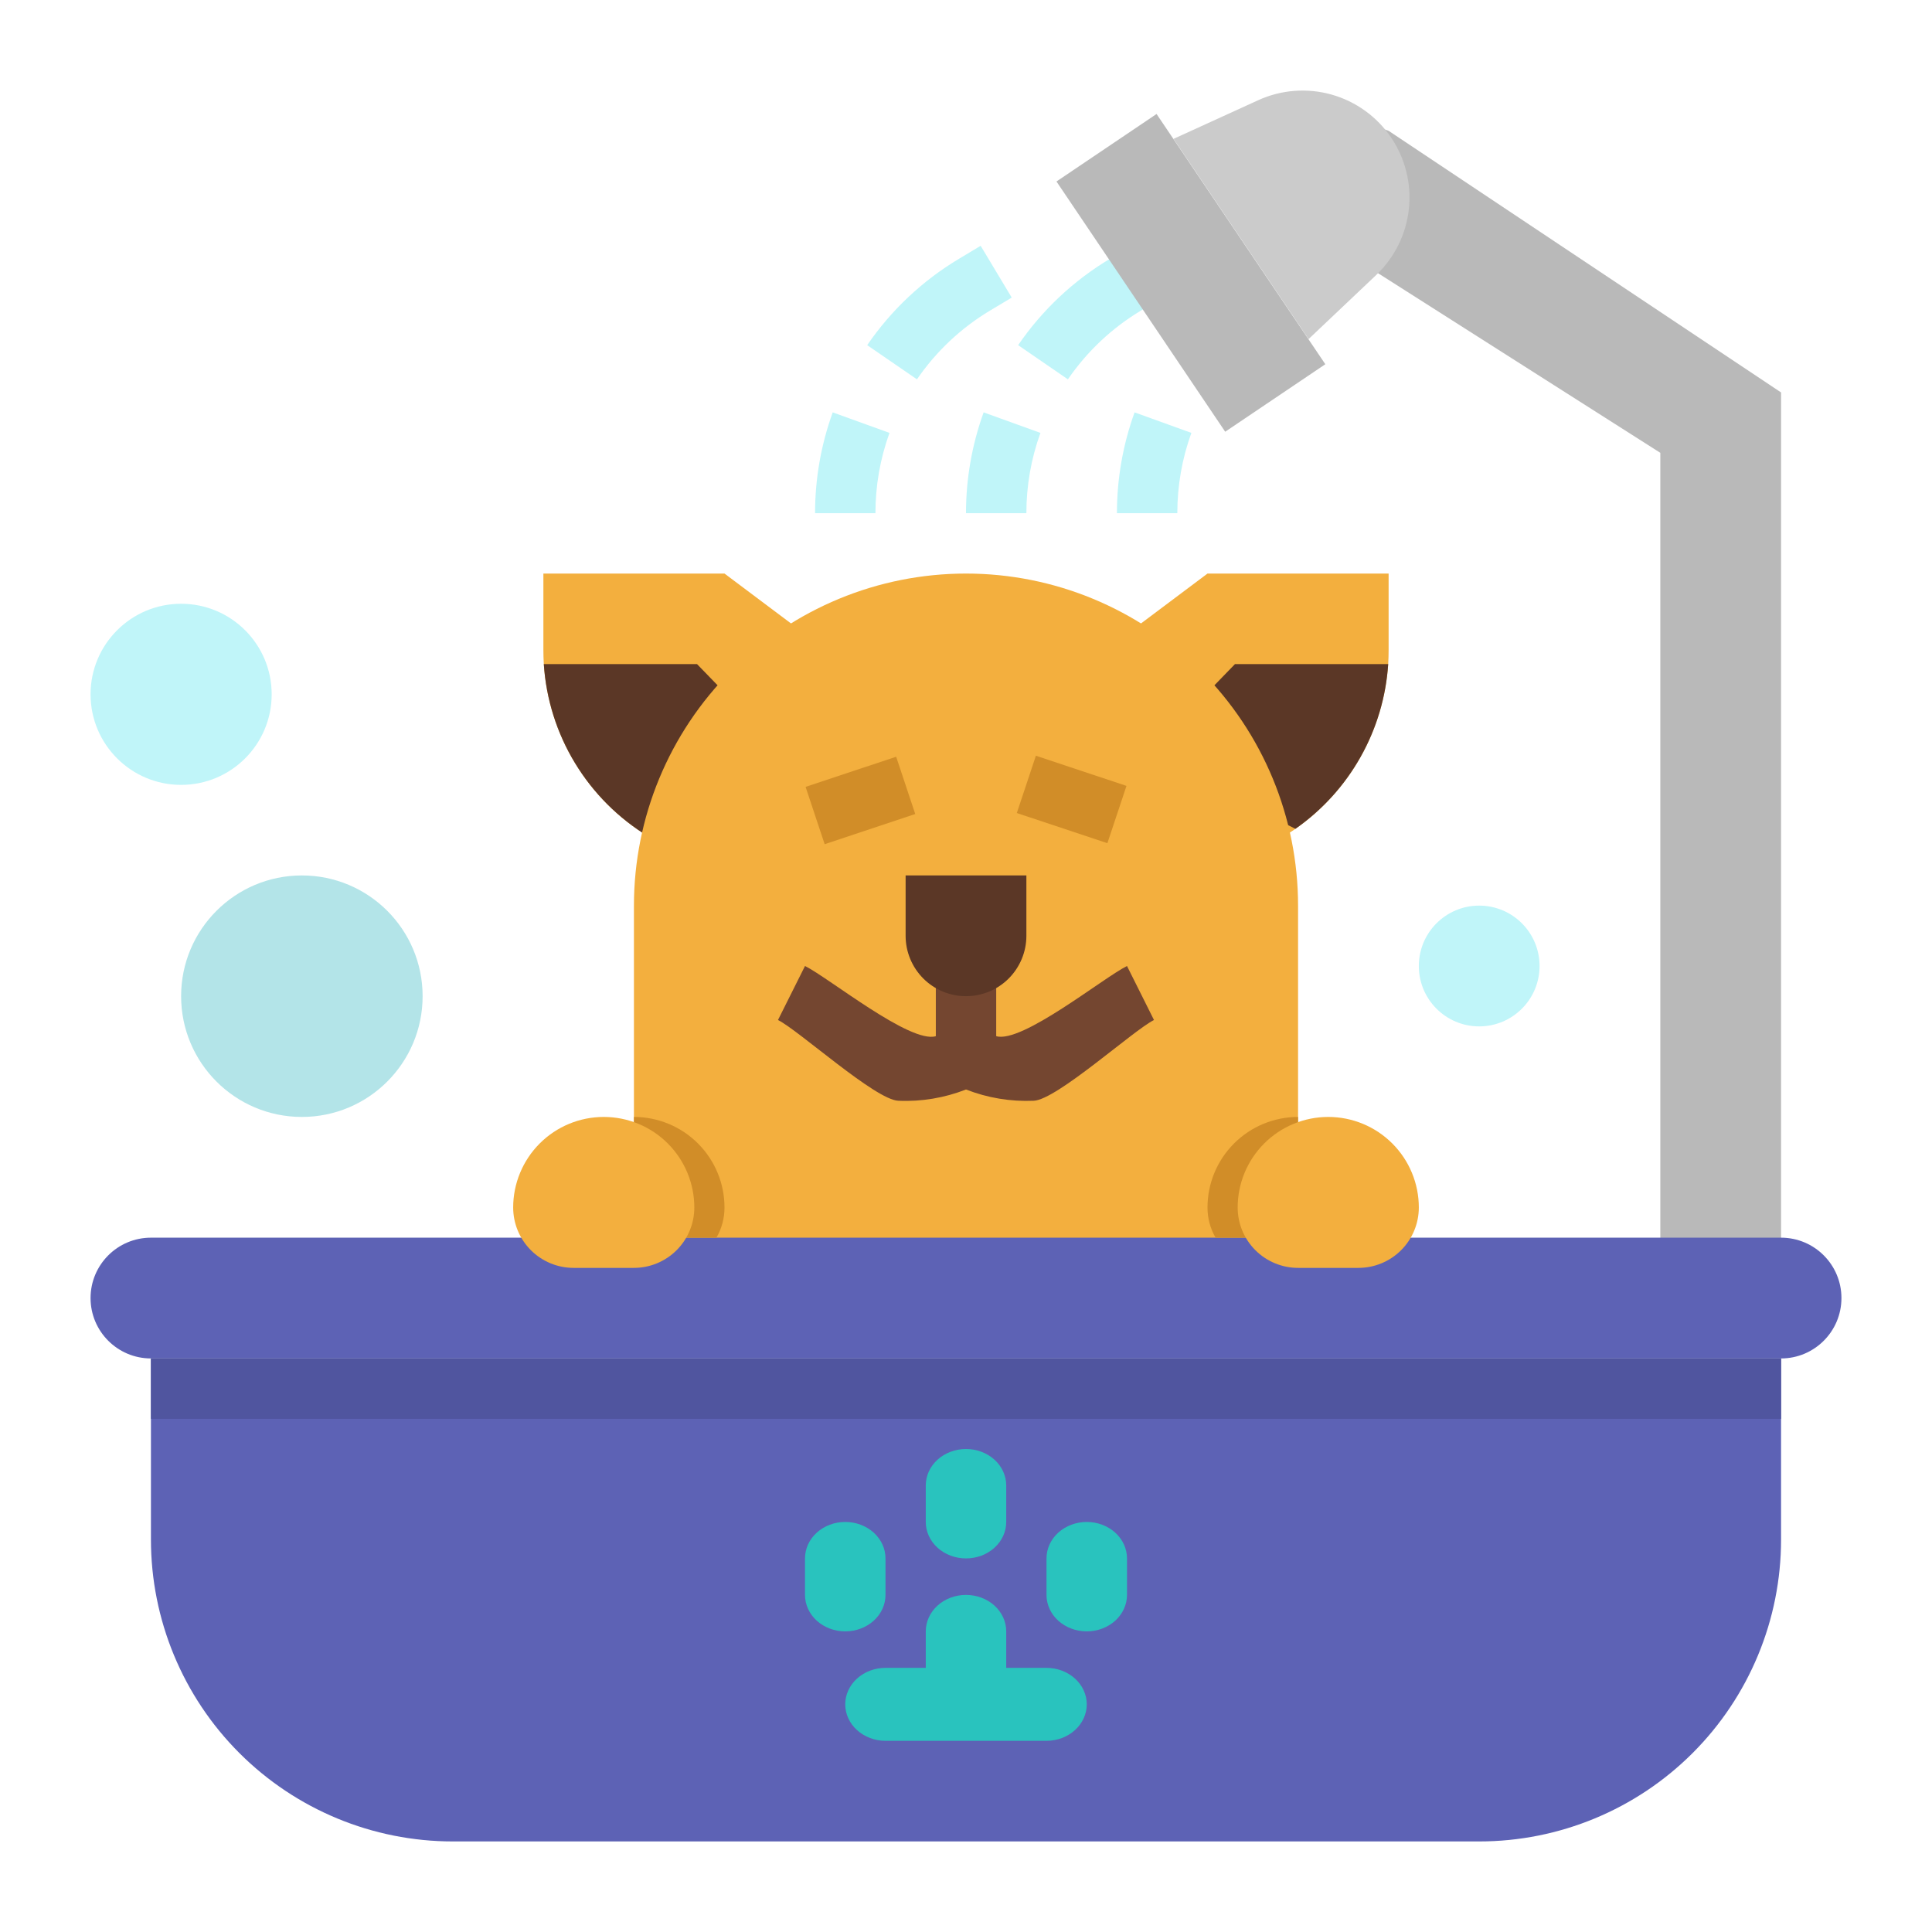
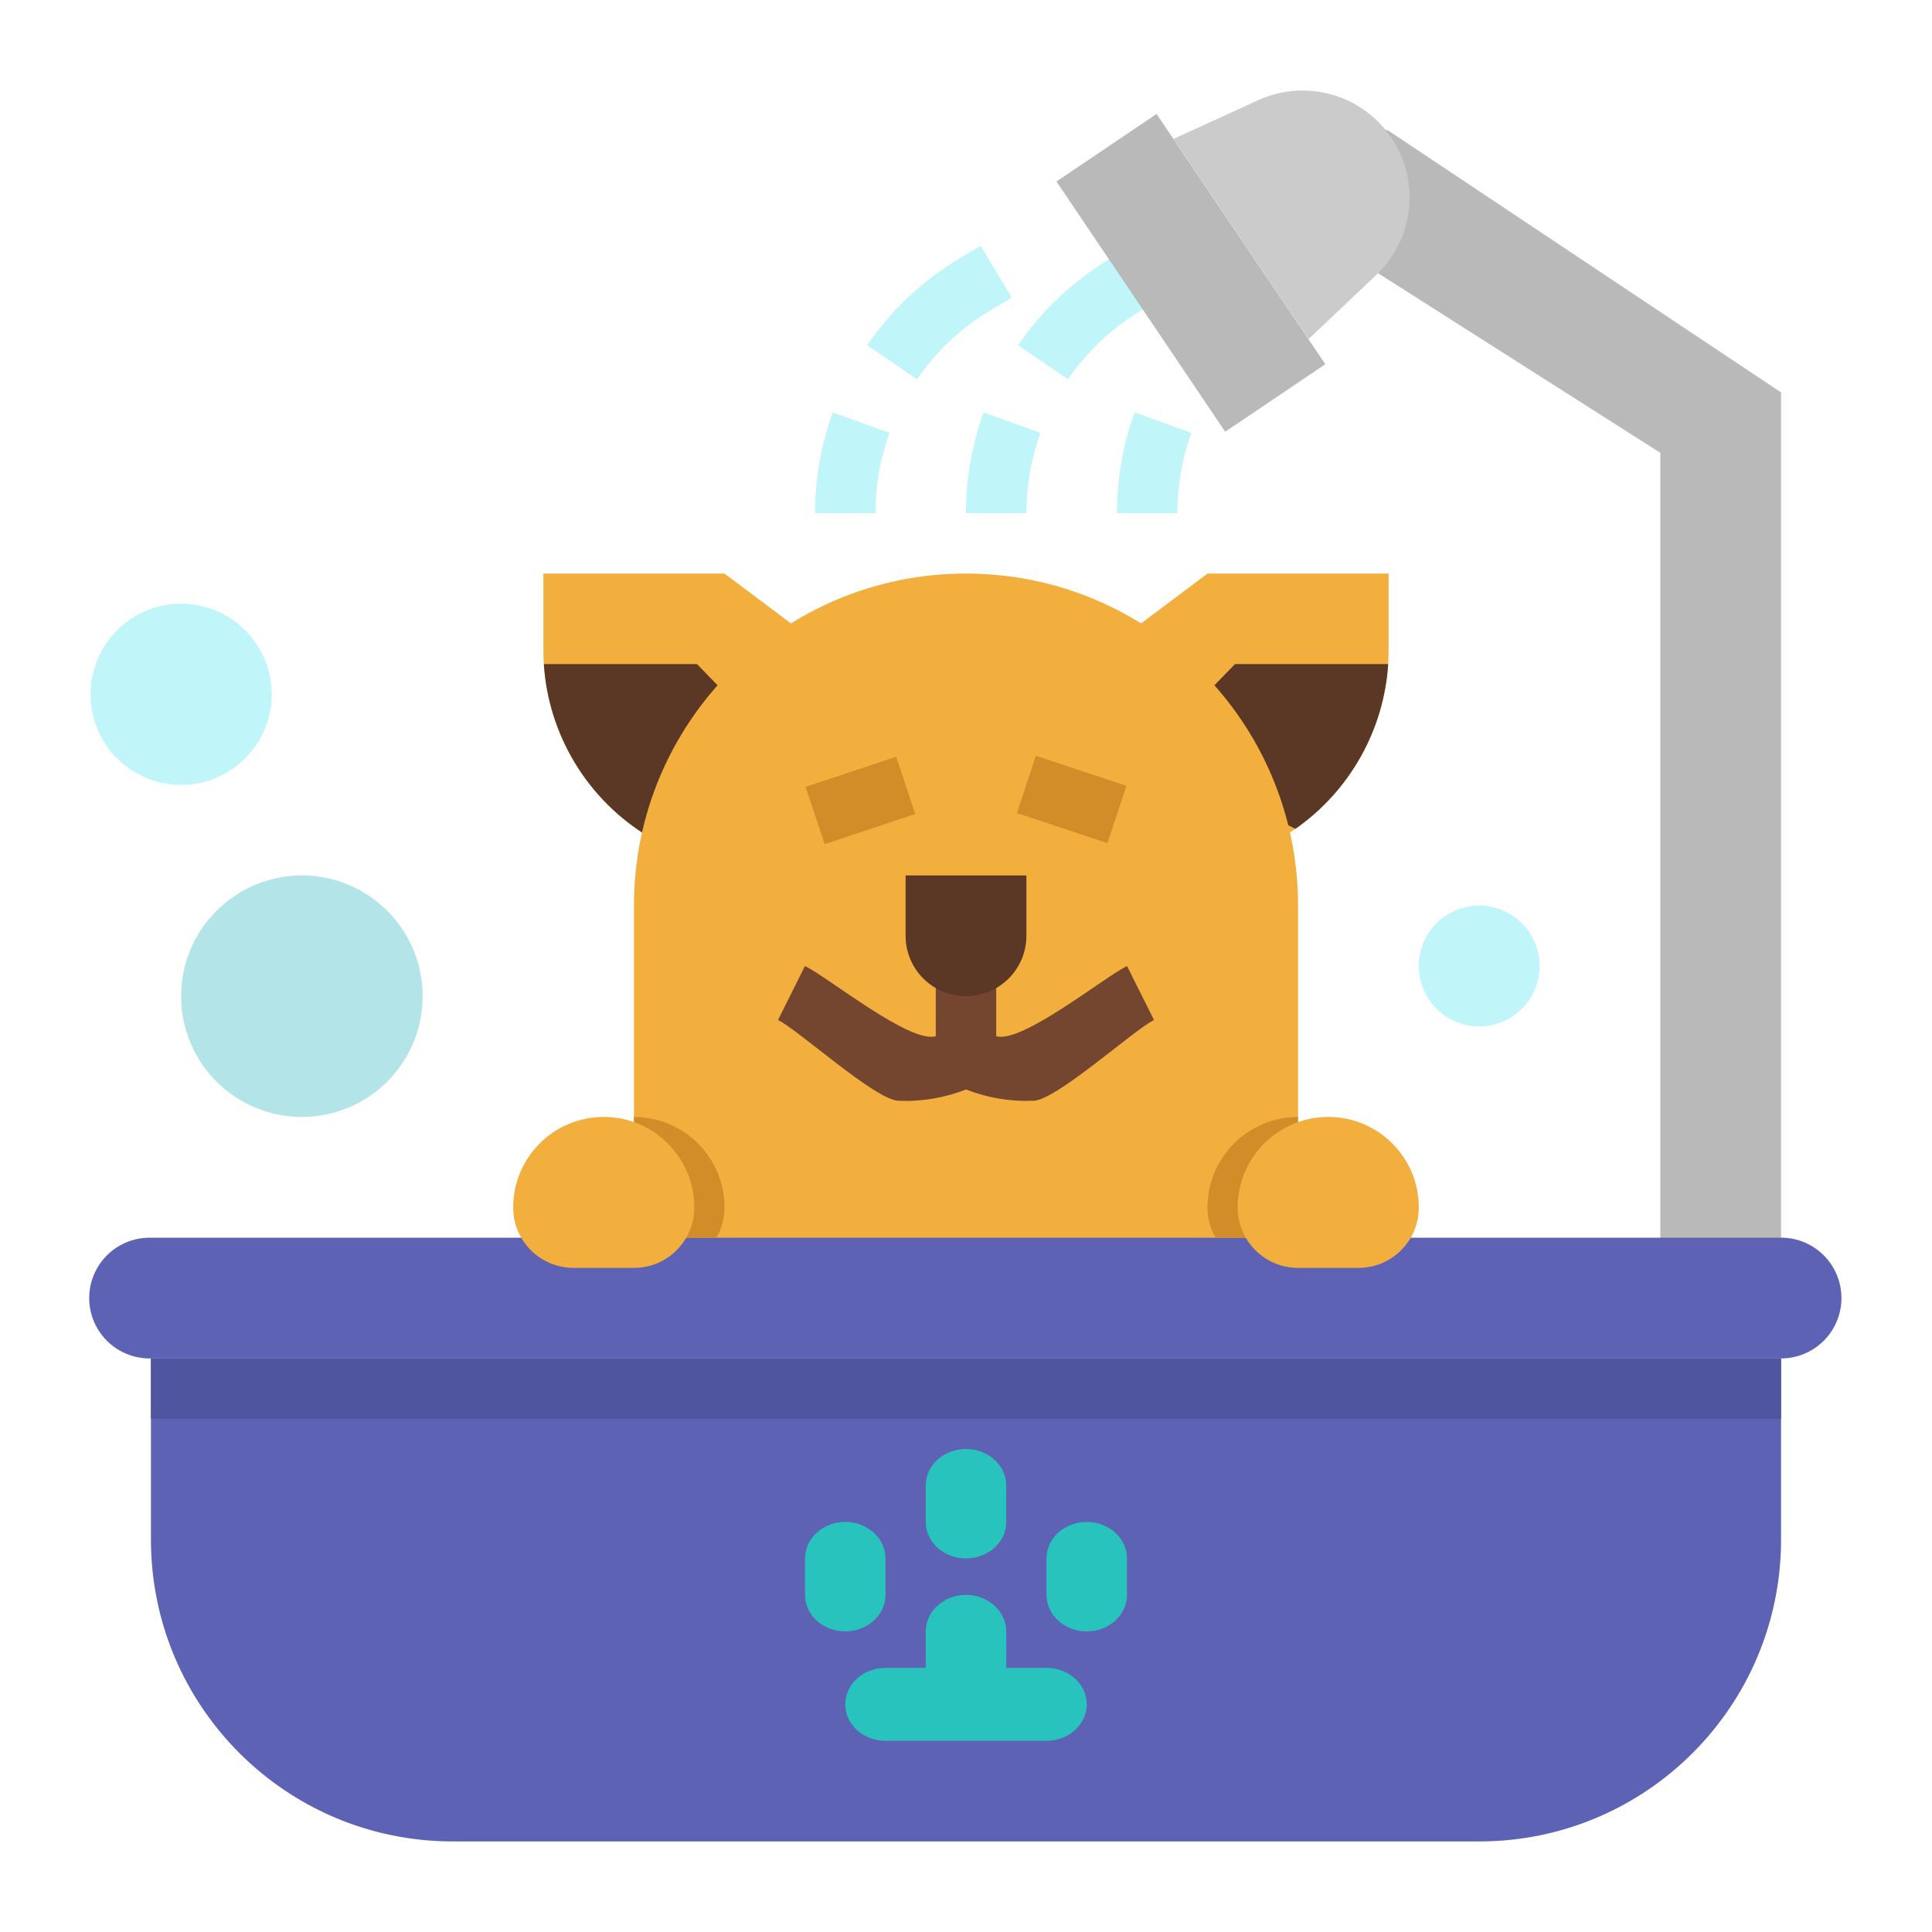
- <svg xmlns="http://www.w3.org/2000/svg" width="63" height="63" viewBox="0 0 63 63" fill="none">
-   <path d="M27.562 21.656L21.656 27.562C21.48 27.475 21.31 27.38 21.144 27.278C20.166 26.684 19.345 25.863 18.751 24.884C18.157 23.906 17.808 22.799 17.733 21.656C17.724 21.502 17.719 21.347 17.719 21.191V18.703H23.625L27.562 21.656Z" fill="#F3AF3E" />
-   <path d="M25.594 24.609L23.133 26.086L21.144 27.278C20.166 26.684 19.345 25.863 18.751 24.884C18.157 23.906 17.808 22.799 17.733 21.656H22.73L25.109 24.11L25.594 24.609Z" fill="#5B3726" />
-   <path d="M45.281 18.703V21.191C45.281 21.347 45.276 21.502 45.267 21.656C45.185 22.897 44.78 24.096 44.092 25.132C43.403 26.168 42.456 27.006 41.344 27.562L35.438 21.656L39.375 18.703H45.281Z" fill="#F3AF3E" />
-   <path d="M45.267 21.656C45.197 22.721 44.889 23.756 44.365 24.686C43.842 25.616 43.116 26.416 42.242 27.027L39.375 25.594L37.406 24.609L37.891 24.11L40.27 21.656H45.267Z" fill="#5B3726" />
-   <path d="M42.328 29.531V42.328H20.672V29.531C20.672 26.66 21.813 23.905 23.843 21.875C25.874 19.844 28.628 18.703 31.5 18.703C34.372 18.703 37.126 19.844 39.157 21.875C41.187 23.905 42.328 26.66 42.328 29.531V29.531Z" fill="#F3AF3E" />
-   <path d="M44.297 3.938L43.312 7.875L54.141 14.766V41.344H58.078V12.797L45.281 4.266L44.297 3.938Z" fill="#B9B9B9" />
-   <path d="M58.078 44.297V50.203C58.078 52.814 57.041 55.318 55.195 57.164C53.349 59.01 50.845 60.047 48.234 60.047H14.766C12.155 60.047 9.651 59.01 7.805 57.164C5.959 55.318 4.922 52.814 4.922 50.203V44.297H58.078Z" fill="#5D62B5" />
-   <path d="M58.078 40.359H4.922C3.835 40.359 2.953 41.241 2.953 42.328C2.953 43.415 3.835 44.297 4.922 44.297H58.078C59.165 44.297 60.047 43.415 60.047 42.328C60.047 41.241 59.165 40.359 58.078 40.359Z" fill="#5D62B5" />
-   <path d="M42.671 11.057L38.268 4.528L41.028 3.268C41.779 2.925 42.627 2.86 43.421 3.084C44.215 3.308 44.904 3.806 45.366 4.49C45.827 5.174 46.031 6 45.941 6.82C45.851 7.641 45.473 8.402 44.874 8.97L42.671 11.057Z" fill="#CBCBCB" />
-   <path d="M26.269 25.659L29.223 24.676L29.845 26.544L26.891 27.528L26.269 25.659Z" fill="#D18D28" />
-   <path d="M33.157 26.512L33.779 24.643L36.733 25.627L36.111 27.495L33.157 26.512Z" fill="#D18D28" />
-   <path d="M37.63 33.261L36.75 31.5C35.97 31.887 33.319 34.037 32.485 33.788V31.5H30.516V33.789C29.681 34.038 27.03 31.887 26.25 31.5L25.369 33.261C26.045 33.597 28.537 35.861 29.291 35.894C30.045 35.928 30.798 35.802 31.5 35.527C32.203 35.802 32.956 35.927 33.71 35.894C34.464 35.861 36.955 33.597 37.63 33.261Z" fill="#744630" />
-   <path d="M23.625 39.375C23.626 39.721 23.535 40.06 23.362 40.359H20.672V36.422C21.455 36.422 22.206 36.733 22.76 37.287C23.314 37.841 23.625 38.592 23.625 39.375Z" fill="#D18D28" />
-   <path d="M42.328 36.422V40.359H39.638C39.465 40.06 39.374 39.721 39.375 39.375C39.375 38.592 39.686 37.841 40.24 37.287C40.794 36.733 41.545 36.422 42.328 36.422Z" fill="#D18D28" />
-   <path d="M28.547 16.735H26.578C26.578 15.614 26.772 14.501 27.154 13.447L29.005 14.116C28.701 14.956 28.546 15.842 28.547 16.735V16.735Z" fill="#C0F5F9" />
-   <path d="M29.901 12.37L28.278 11.255C29.062 10.11 30.085 9.148 31.276 8.436L31.978 8.015L32.991 9.704L32.289 10.124C31.34 10.692 30.526 11.458 29.901 12.37V12.37Z" fill="#C0F5F9" />
-   <path d="M33.469 16.735H31.5C31.499 15.614 31.694 14.501 32.075 13.447L33.927 14.116C33.623 14.956 33.468 15.842 33.469 16.735V16.735Z" fill="#C0F5F9" />
-   <path d="M34.823 12.37L33.2 11.255C33.984 10.11 35.007 9.148 36.198 8.436L36.9 8.015L37.913 9.704L37.211 10.124C36.262 10.692 35.448 11.458 34.823 12.37V12.37Z" fill="#C0F5F9" />
-   <path d="M38.391 16.735H36.422C36.421 15.614 36.616 14.501 36.997 13.447L38.849 14.116C38.545 14.956 38.39 15.842 38.391 16.735V16.735Z" fill="#C0F5F9" />
-   <path d="M9.844 36.422C12.018 36.422 13.781 34.659 13.781 32.484C13.781 30.31 12.018 28.547 9.844 28.547C7.669 28.547 5.906 30.31 5.906 32.484C5.906 34.659 7.669 36.422 9.844 36.422Z" fill="#B3E4E8" />
-   <path d="M5.906 25.594C7.537 25.594 8.859 24.272 8.859 22.641C8.859 21.01 7.537 19.688 5.906 19.688C4.275 19.688 2.953 21.01 2.953 22.641C2.953 24.272 4.275 25.594 5.906 25.594Z" fill="#C0F5F9" />
-   <path d="M48.234 33.469C49.322 33.469 50.203 32.587 50.203 31.5C50.203 30.413 49.322 29.531 48.234 29.531C47.147 29.531 46.266 30.413 46.266 31.5C46.266 32.587 47.147 33.469 48.234 33.469Z" fill="#C0F5F9" />
-   <path d="M31.5 50.818C31.848 50.818 32.182 50.693 32.428 50.47C32.674 50.247 32.812 49.944 32.812 49.629V48.44C32.812 48.124 32.674 47.821 32.428 47.598C32.182 47.375 31.848 47.25 31.5 47.25C31.152 47.25 30.818 47.375 30.572 47.598C30.326 47.821 30.188 48.124 30.188 48.44V49.629C30.188 49.944 30.326 50.247 30.572 50.47C30.818 50.693 31.152 50.818 31.5 50.818Z" fill="#29C3BE" />
-   <path d="M28.875 52.008V50.818C28.875 50.503 28.737 50.2 28.491 49.977C28.244 49.754 27.911 49.629 27.562 49.629C27.214 49.629 26.881 49.754 26.634 49.977C26.388 50.2 26.25 50.503 26.25 50.818V52.008C26.25 52.323 26.388 52.626 26.634 52.849C26.881 53.072 27.214 53.197 27.562 53.197C27.911 53.197 28.244 53.072 28.491 52.849C28.737 52.626 28.875 52.323 28.875 52.008Z" fill="#29C3BE" />
-   <path d="M35.438 49.629C35.089 49.629 34.756 49.754 34.509 49.977C34.263 50.2 34.125 50.503 34.125 50.818V52.008C34.125 52.323 34.263 52.626 34.509 52.849C34.756 53.072 35.089 53.197 35.438 53.197C35.786 53.197 36.119 53.072 36.366 52.849C36.612 52.626 36.75 52.323 36.75 52.008V50.818C36.75 50.503 36.612 50.2 36.366 49.977C36.119 49.754 35.786 49.629 35.438 49.629Z" fill="#29C3BE" />
-   <path d="M34.125 54.387H32.812V53.197C32.812 52.882 32.674 52.579 32.428 52.356C32.182 52.133 31.848 52.008 31.5 52.008C31.152 52.008 30.818 52.133 30.572 52.356C30.326 52.579 30.188 52.882 30.188 53.197V54.387H28.875C28.527 54.387 28.193 54.512 27.947 54.735C27.701 54.958 27.562 55.261 27.562 55.576C27.562 55.892 27.701 56.194 27.947 56.417C28.193 56.64 28.527 56.766 28.875 56.766H34.125C34.473 56.766 34.807 56.64 35.053 56.417C35.299 56.194 35.438 55.892 35.438 55.576C35.438 55.261 35.299 54.958 35.053 54.735C34.807 54.512 34.473 54.387 34.125 54.387Z" fill="#29C3BE" />
-   <path d="M20.672 41.344H18.703C18.181 41.344 17.68 41.136 17.311 40.767C16.942 40.398 16.734 39.897 16.734 39.375C16.734 38.592 17.046 37.841 17.599 37.287C18.153 36.733 18.904 36.422 19.688 36.422C20.471 36.422 21.222 36.733 21.776 37.287C22.329 37.841 22.641 38.592 22.641 39.375C22.641 39.897 22.433 40.398 22.064 40.767C21.695 41.136 21.194 41.344 20.672 41.344Z" fill="#F3AF3E" />
-   <path d="M44.297 41.344H42.328C41.806 41.344 41.305 41.136 40.936 40.767C40.567 40.398 40.359 39.897 40.359 39.375C40.359 38.592 40.67 37.841 41.224 37.287C41.778 36.733 42.529 36.422 43.312 36.422C44.096 36.422 44.847 36.733 45.401 37.287C45.955 37.841 46.266 38.592 46.266 39.375C46.266 39.897 46.058 40.398 45.689 40.767C45.32 41.136 44.819 41.344 44.297 41.344Z" fill="#F3AF3E" />
-   <path d="M31.5 32.484C30.978 32.484 30.477 32.277 30.108 31.908C29.739 31.538 29.531 31.038 29.531 30.516V28.547H33.469V30.516C33.469 31.038 33.261 31.538 32.892 31.908C32.523 32.277 32.022 32.484 31.5 32.484Z" fill="#5B3726" />
-   <path d="M4.922 44.297H58.078V46.266H4.922V44.297Z" fill="#50559F" />
-   <path d="M34.45 5.918L37.714 3.717L43.217 11.877L39.952 14.078L34.45 5.918Z" fill="#B9B9B9" />
+ <svg xmlns="http://www.w3.org/2000/svg" width="63" height="63" fill="none">
+   <path d="M27.563 21.656l-5.907 5.907a7.121 7.121 0 01-3.937-6.371v-2.489h5.906l3.938 2.953z" fill="#F3AF3E" />
+   <path d="M25.594 24.61l-2.461 1.476-1.989 1.192a7.121 7.121 0 01-3.41-5.622h4.996l2.379 2.454.485.5z" fill="#5B3726" />
+   <path d="M45.281 18.703v2.488a7.129 7.129 0 01-3.937 6.371l-5.907-5.906 3.938-2.953h5.906z" fill="#F3AF3E" />
+   <path d="M45.267 21.656a7.123 7.123 0 01-3.025 5.371l-2.867-1.433-1.969-.985.485-.5 2.379-2.453h4.996z" fill="#5B3726" />
+   <path d="M42.328 29.531v12.797H20.672V29.531a10.828 10.828 0 0121.656 0z" fill="#F3AF3E" />
+   <path d="M44.297 3.938l-.984 3.937 10.828 6.89v26.579h3.937V12.797L45.281 4.266l-.984-.329z" fill="#B9B9B9" />
+   <path d="M58.078 44.297v5.906a9.844 9.844 0 01-9.844 9.844H14.766a9.844 9.844 0 01-9.844-9.844v-5.906h53.156z" fill="#5D62B5" />
+   <path d="M58.078 40.36H4.922a1.969 1.969 0 100 3.937h53.156a1.969 1.969 0 000-3.938z" fill="#5D62B5" />
+   <path d="M42.671 11.057l-4.403-6.529 2.76-1.26a3.486 3.486 0 013.846 5.702l-2.203 2.087z" fill="#CBCBCB" />
+   <path d="M26.269 25.66l2.954-.984.622 1.868-2.954.984-.622-1.869zM33.157 26.512l.622-1.869 2.954.984-.622 1.868-2.954-.983z" fill="#D18D28" />
+   <path d="M37.63 33.26l-.88-1.76c-.78.387-3.43 2.537-4.265 2.288V31.5h-1.97v2.289c-.834.249-3.485-1.902-4.265-2.289l-.88 1.76c.675.337 3.167 2.601 3.921 2.634a5.402 5.402 0 002.21-.367c.702.275 1.455.4 2.209.367.754-.033 3.245-2.297 3.92-2.633z" fill="#744630" />
+   <path d="M23.625 39.375c0 .346-.09.685-.263.984h-2.69v-3.937a2.953 2.953 0 012.953 2.953zM42.328 36.422v3.937h-2.69a1.959 1.959 0 01-.263-.984 2.953 2.953 0 012.953-2.953z" fill="#D18D28" />
+   <path d="M28.547 16.735h-1.969a9.65 9.65 0 01.576-3.288l1.851.669a7.686 7.686 0 00-.458 2.619zM29.901 12.37l-1.623-1.115a9.612 9.612 0 012.998-2.819l.702-.42 1.013 1.688-.702.42a7.655 7.655 0 00-2.388 2.246zM33.469 16.735H31.5a9.65 9.65 0 01.575-3.288l1.852.669a7.686 7.686 0 00-.458 2.619zM34.823 12.37L33.2 11.255a9.612 9.612 0 012.998-2.819l.702-.42 1.013 1.688-.702.42a7.655 7.655 0 00-2.388 2.246zM38.39 16.735h-1.968c0-1.121.194-2.234.575-3.288l1.852.669a7.681 7.681 0 00-.458 2.619z" fill="#C0F5F9" />
+   <path d="M9.844 36.422a3.937 3.937 0 100-7.875 3.937 3.937 0 000 7.875z" fill="#B3E4E8" />
+   <path d="M5.906 25.594a2.953 2.953 0 100-5.907 2.953 2.953 0 000 5.907zM48.234 33.469a1.969 1.969 0 100-3.938 1.969 1.969 0 000 3.938z" fill="#C0F5F9" />
+   <path d="M31.5 50.818c.348 0 .682-.125.928-.348.246-.223.385-.526.385-.841v-1.19c0-.315-.139-.618-.385-.84a1.384 1.384 0 00-.928-.349c-.348 0-.682.125-.928.348a1.136 1.136 0 00-.384.842v1.189c0 .315.138.618.384.841.246.223.58.348.928.348zM28.875 52.008v-1.19c0-.315-.138-.618-.384-.84a1.384 1.384 0 00-.928-.35c-.349 0-.682.126-.929.35a1.136 1.136 0 00-.384.84v1.19c0 .315.138.618.384.84.247.224.58.35.928.35.349 0 .682-.126.929-.35.246-.222.384-.525.384-.84zM35.438 49.629c-.349 0-.682.125-.929.348a1.136 1.136 0 00-.384.841v1.19c0 .315.138.618.384.84.247.224.58.35.928.35.349 0 .682-.126.929-.35.246-.222.384-.525.384-.84v-1.19c0-.315-.138-.618-.384-.84a1.384 1.384 0 00-.928-.35zM34.125 54.387h-1.313v-1.19c0-.315-.138-.618-.384-.84a1.384 1.384 0 00-.928-.35c-.348 0-.682.126-.928.35a1.136 1.136 0 00-.384.84v1.19h-1.313c-.348 0-.682.125-.928.348a1.136 1.136 0 00-.384.841c0 .316.138.618.384.841.246.223.58.349.928.349h5.25c.348 0 .682-.126.928-.349.246-.223.385-.525.385-.84 0-.316-.139-.619-.385-.842a1.384 1.384 0 00-.928-.348z" fill="#29C3BE" />
+   <path d="M20.672 41.344h-1.969a1.969 1.969 0 01-1.969-1.969 2.953 2.953 0 115.907 0 1.969 1.969 0 01-1.97 1.969zM44.297 41.344h-1.969a1.969 1.969 0 01-1.969-1.969 2.953 2.953 0 115.907 0 1.969 1.969 0 01-1.97 1.969z" fill="#F3AF3E" />
+   <path d="M31.5 32.484a1.968 1.968 0 01-1.969-1.968v-1.97h3.938v1.97a1.969 1.969 0 01-1.969 1.968z" fill="#5B3726" />
+   <path d="M4.922 44.297h53.156v1.969H4.922v-1.97z" fill="#50559F" />
+   <path d="M34.45 5.918l3.264-2.201 5.503 8.16-3.265 2.201-5.502-8.16z" fill="#B9B9B9" />
</svg>
